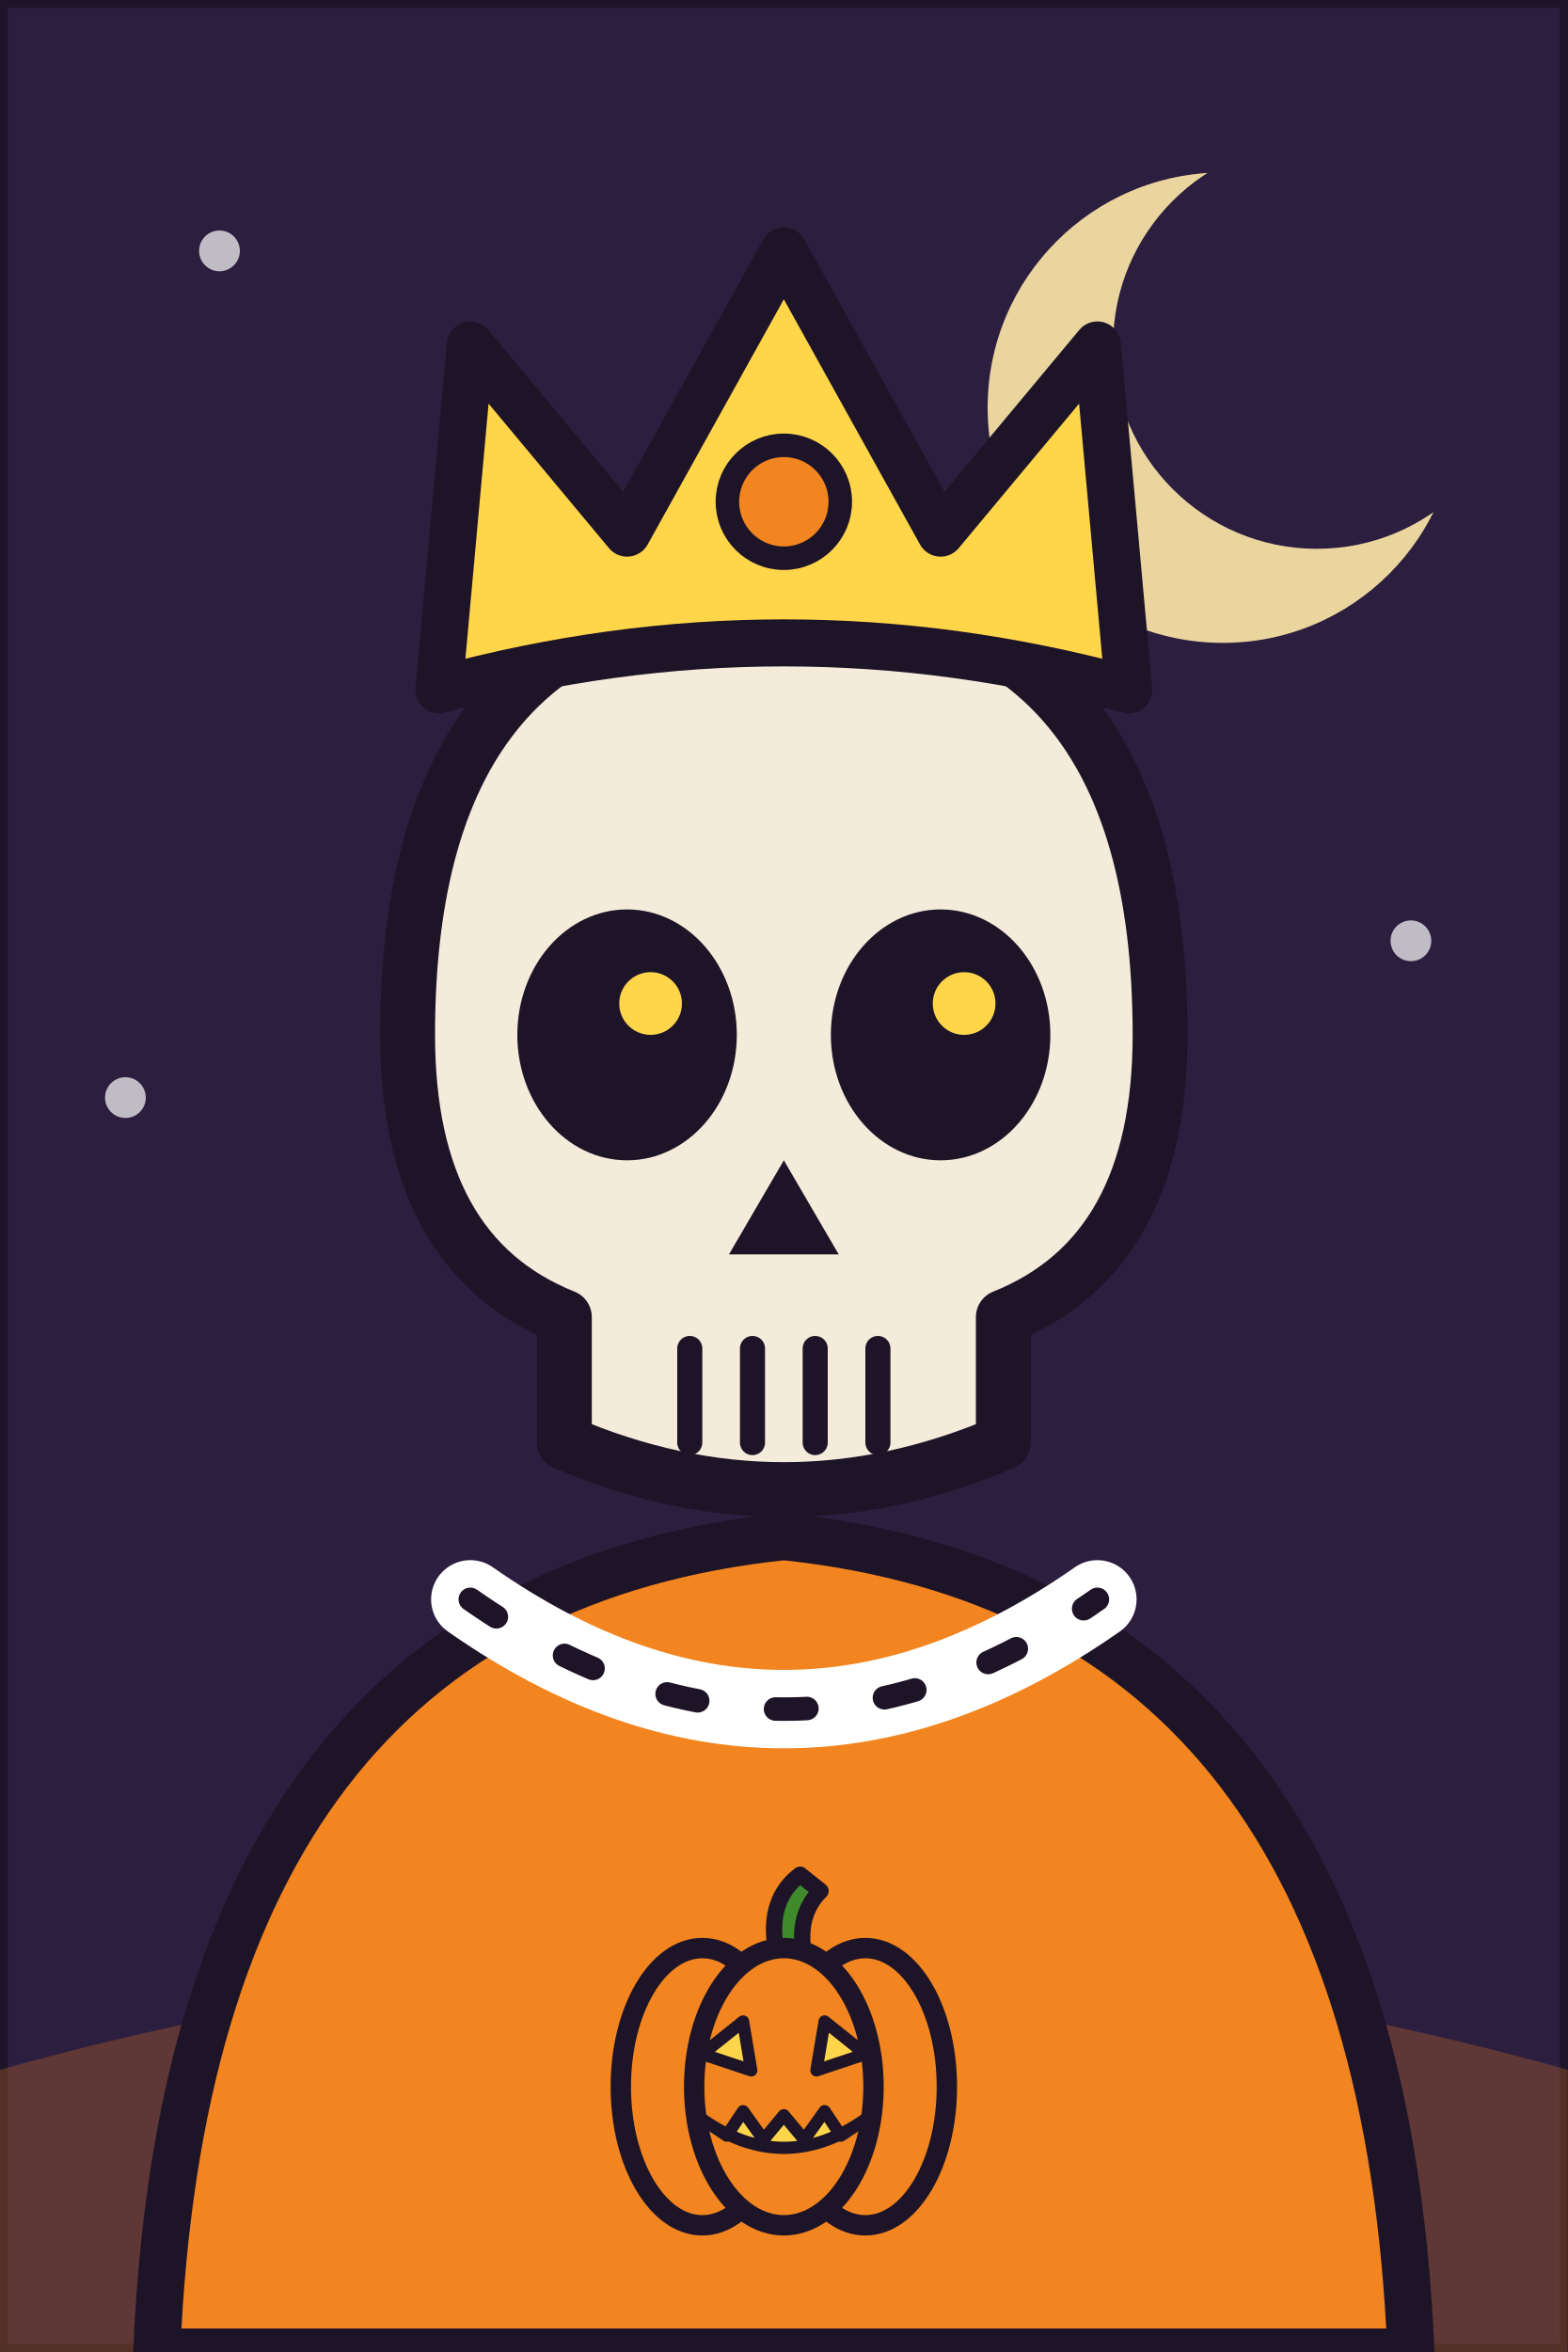
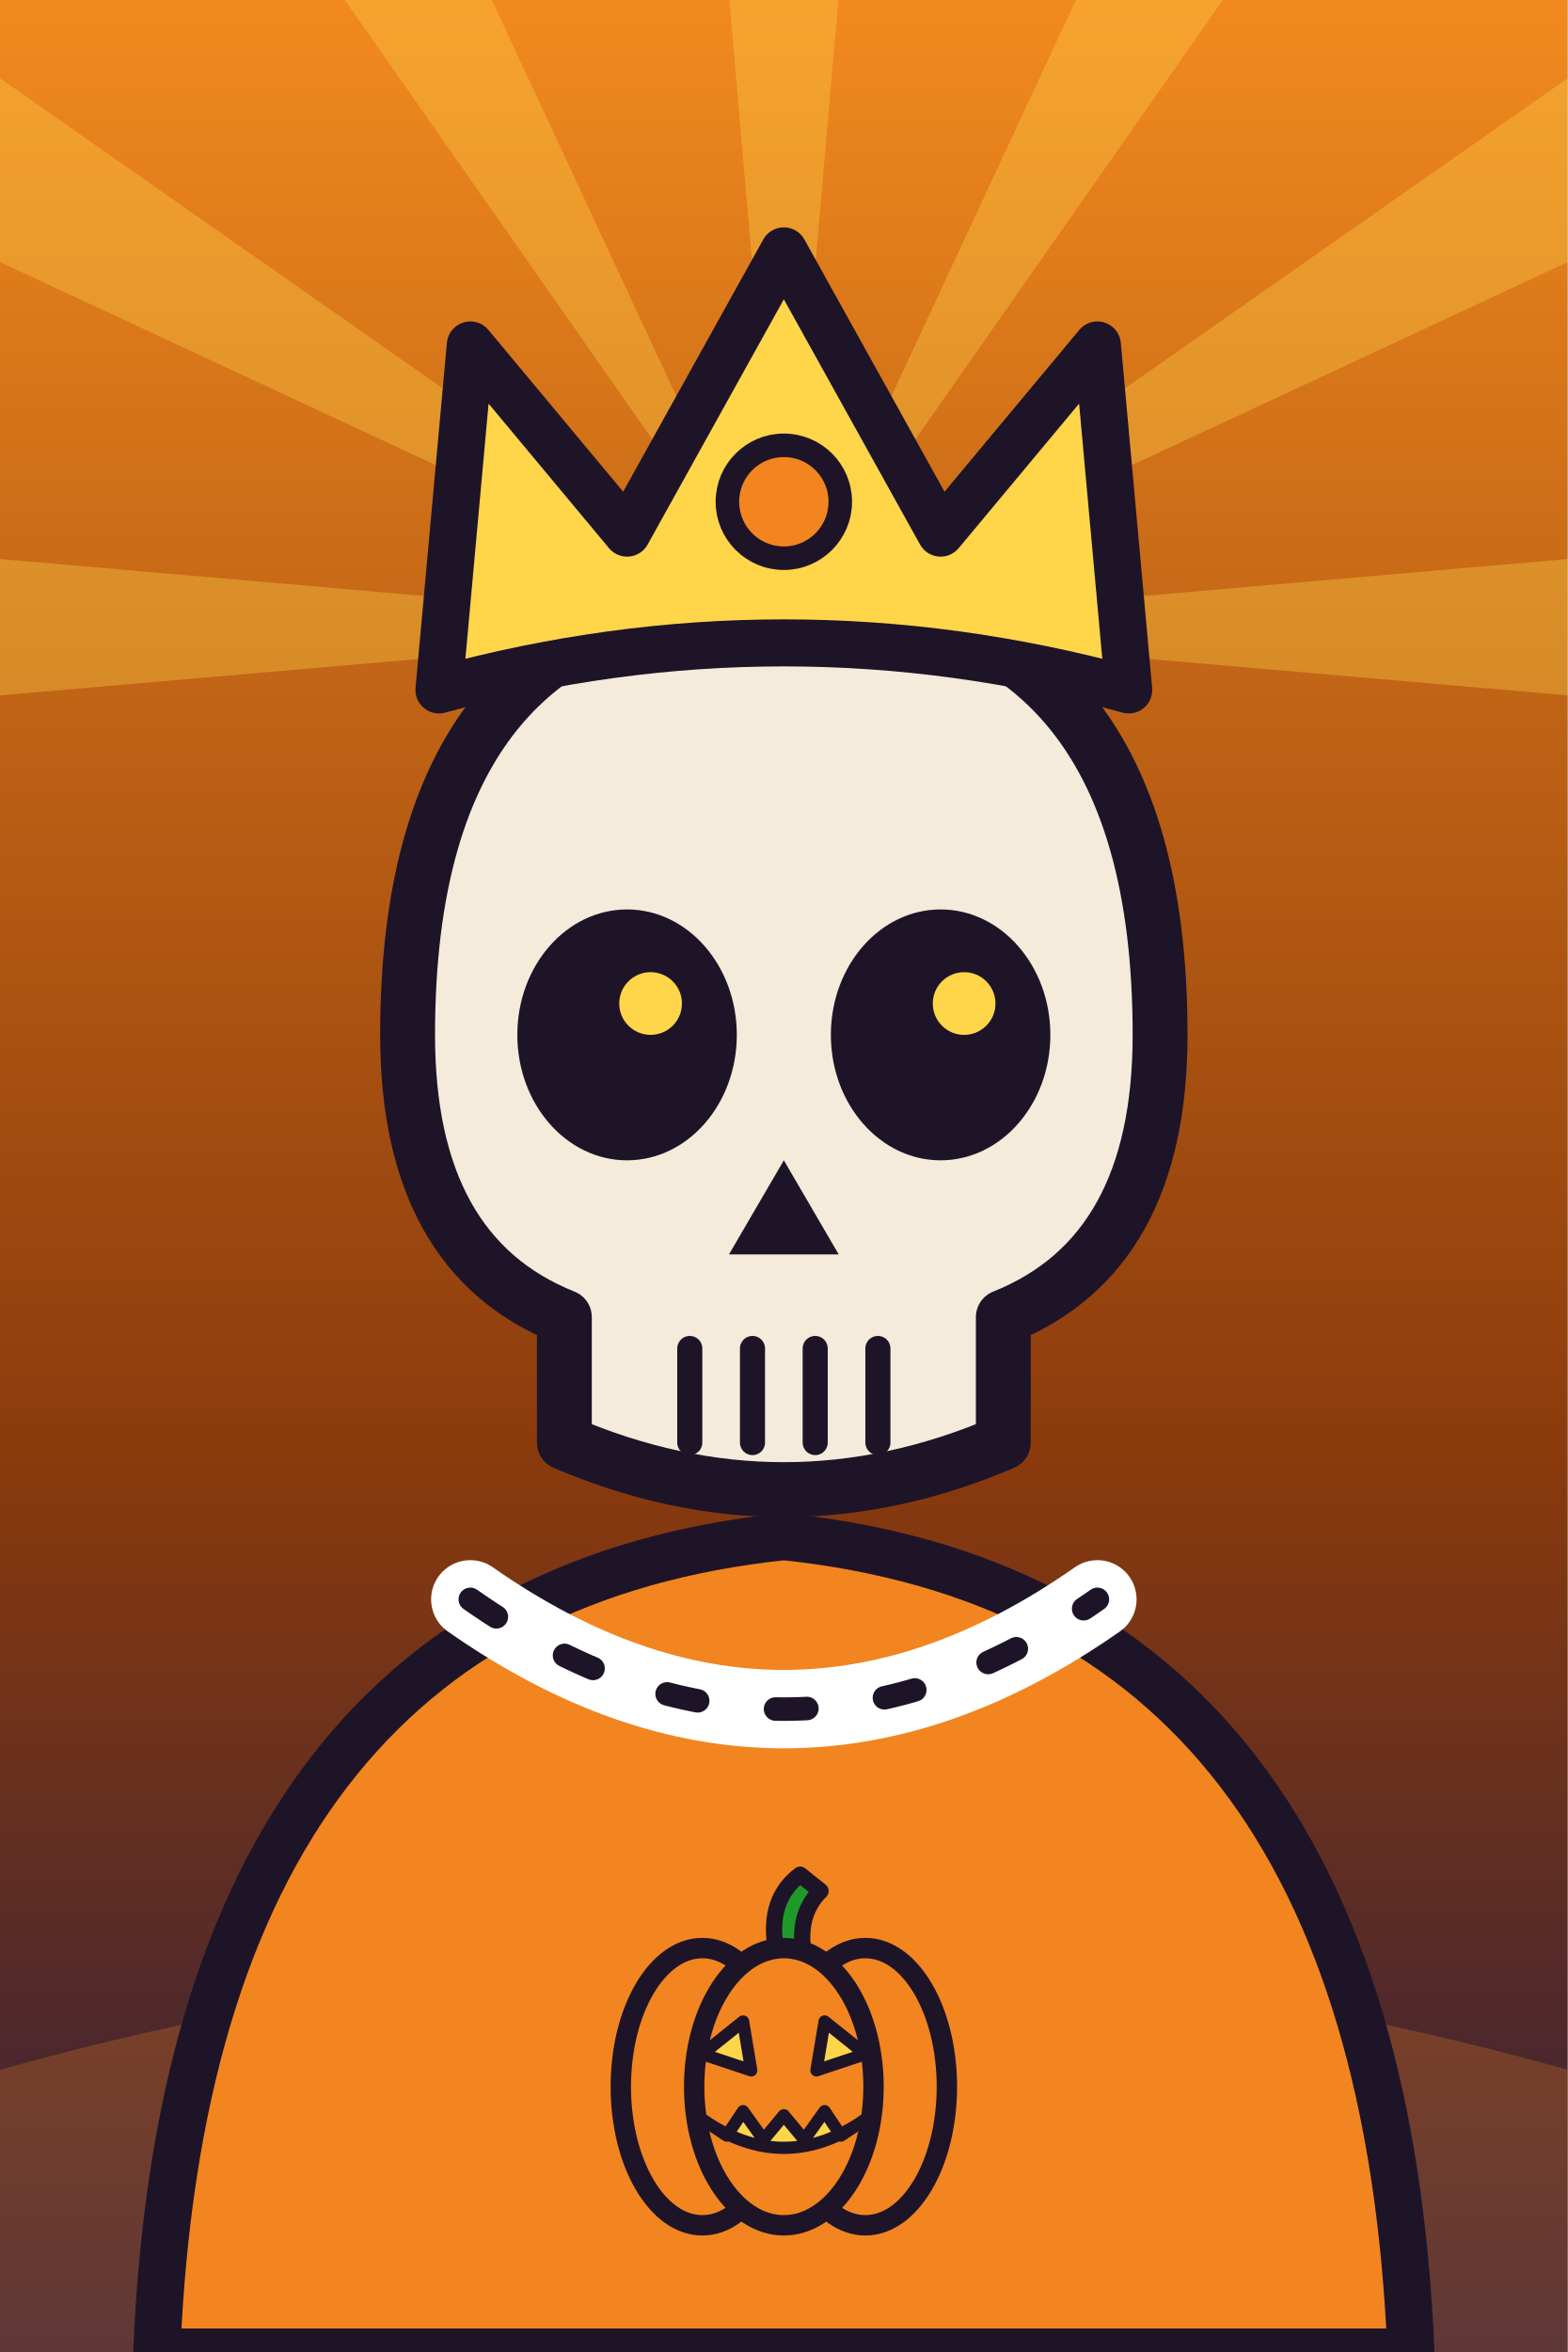
<svg xmlns="http://www.w3.org/2000/svg" viewBox="0 0 100 150">
  <g stroke="#1E1428" stroke-linejoin="round" stroke-linecap="round">
-     <rect width="100" height="150" fill="#2C1E3E" />
-     <circle cx="78" cy="26" r="15" fill="#FFE9A8" stroke="none" opacity=".9" />
-     <circle cx="84" cy="22" r="13" fill="#2C1E3E" stroke="none" />
-     <circle cx="14" cy="16" r="1.3" fill="#FFFFFF" stroke="none" opacity=".7" />
-     <circle cx="30" cy="34" r="1.3" fill="#FFFFFF" stroke="none" opacity=".7" />
-     <circle cx="90" cy="60" r="1.3" fill="#FFFFFF" stroke="none" opacity=".7" />
-     <circle cx="8" cy="70" r="1.3" fill="#FFFFFF" stroke="none" opacity=".7" />
+     <defs>
+       <linearGradient id="skyK" x1="0" y1="0" x2="0" y2="1">
+         <stop offset="0" stop-color="#F28A1E" />
+         <stop offset=".62" stop-color="#8A3A0C" />
+         <stop offset="1" stop-color="#2C1E3E" />
+       </linearGradient>
+     </defs>
+     <rect width="100" height="150" fill="url(#skyK)" stroke="none" />
+     <path d="M50 40 L-39.7 47.8 L-39.7 32.2 Z" fill="#FFD54A" stroke="none" opacity=".35" />
+     <path d="M50 40 L-31.6 2.0 L-23.7 -11.6 Z" fill="#FFD54A" stroke="none" opacity=".35" />
+     <path d="M50 40 L-1.6 -33.7 L12.0 -41.6 Z" fill="#FFD54A" stroke="none" opacity=".35" />
+     <path d="M50 40 L42.2 -49.7 L57.8 -49.7 Z" fill="#FFD54A" stroke="none" opacity=".35" />
+     <path d="M50 40 L88.0 -41.6 L101.6 -33.7 Z" fill="#FFD54A" stroke="none" opacity=".35" />
+     <path d="M50 40 L123.7 -11.6 L131.6 2.0 Z" fill="#FFD54A" stroke="none" opacity=".35" />
+     <path d="M50 40 L139.7 32.2 L139.7 47.8 Z" fill="#FFD54A" stroke="none" opacity=".35" />
    <path d="M0 150 L0 132 Q50 118 100 132 L100 150 Z" fill="#F2851F" stroke="none" opacity=".25" />
    <path d="M10 150 Q12 102 50 98 Q88 102 90 150 Z" fill="#F2851F" stroke-width="3" />
    <path d="M30 102 Q50 116 70 102" fill="none" stroke="#FFFFFF" stroke-width="5" />
    <path d="M30 102 Q50 116 70 102" fill="none" stroke-width="1.5" stroke-dasharray="2 5" />
    <path d="M26 66 Q26 38 50 38 Q74 38 74 66 Q74 80 64 84 L64 92 Q50 98 36 92 L36 84 Q26 80 26 66 Z" fill="#F4EBDA" stroke-width="3.5" />
    <ellipse cx="40" cy="66" rx="7" ry="8" fill="#1E1428" stroke="none" />
    <ellipse cx="60" cy="66" rx="7" ry="8" fill="#1E1428" stroke="none" />
    <circle cx="41.5" cy="64" r="2" fill="#FFD54A" stroke="none" />
    <circle cx="61.5" cy="64" r="2" fill="#FFD54A" stroke="none" />
    <path d="M50 74 L46.5 80 L53.5 80 Z" fill="#1E1428" stroke="none" />
    <path d="M44 86 L44 92" stroke-width="1.6" />
    <path d="M48 86 L48 92" stroke-width="1.6" />
    <path d="M52 86 L52 92" stroke-width="1.6" />
    <path d="M56 86 L56 92" stroke-width="1.6" />
    <path d="M28 44 L30 22 L40 34 L50 16 L60 34 L70 22 L72 44 Q50 38 28 44 Z" fill="#FFD54A" stroke-width="3" />
    <circle cx="50" cy="32" r="3.6" fill="#F2851F" stroke-width="1.5" />
    <g transform="translate(37 118) scale(0.26)">
-       <path d="M48 24 Q46 12 54 6 L59 10 Q53 16 55 26 Z" fill="#3F8A2A" stroke-width="4.0" />
+       <path d="M48 24 Q46 12 54 6 L59 10 Q53 16 55 26 Z" fill="#1F9A2A" stroke-width="4.0" />
      <ellipse cx="30" cy="58" rx="20" ry="34" fill="#F2851F" stroke-width="5" />
      <ellipse cx="70" cy="58" rx="20" ry="34" fill="#F2851F" stroke-width="5" />
      <ellipse cx="50" cy="58" rx="22" ry="34" fill="#F2851F" stroke-width="5" />
      <path d="M30 50 L40 42 L42 54 Z M70 50 L60 42 L58 54 Z" fill="#FFD54A" stroke-width="3.0" />
      <path d="M30 66 Q50 80 70 66 L64 70 L60 64 L55 71 L50 65 L45 71 L40 64 L36 70 Z" fill="#FFD54A" stroke-width="3.0" />
    </g>
  </g>
</svg>
